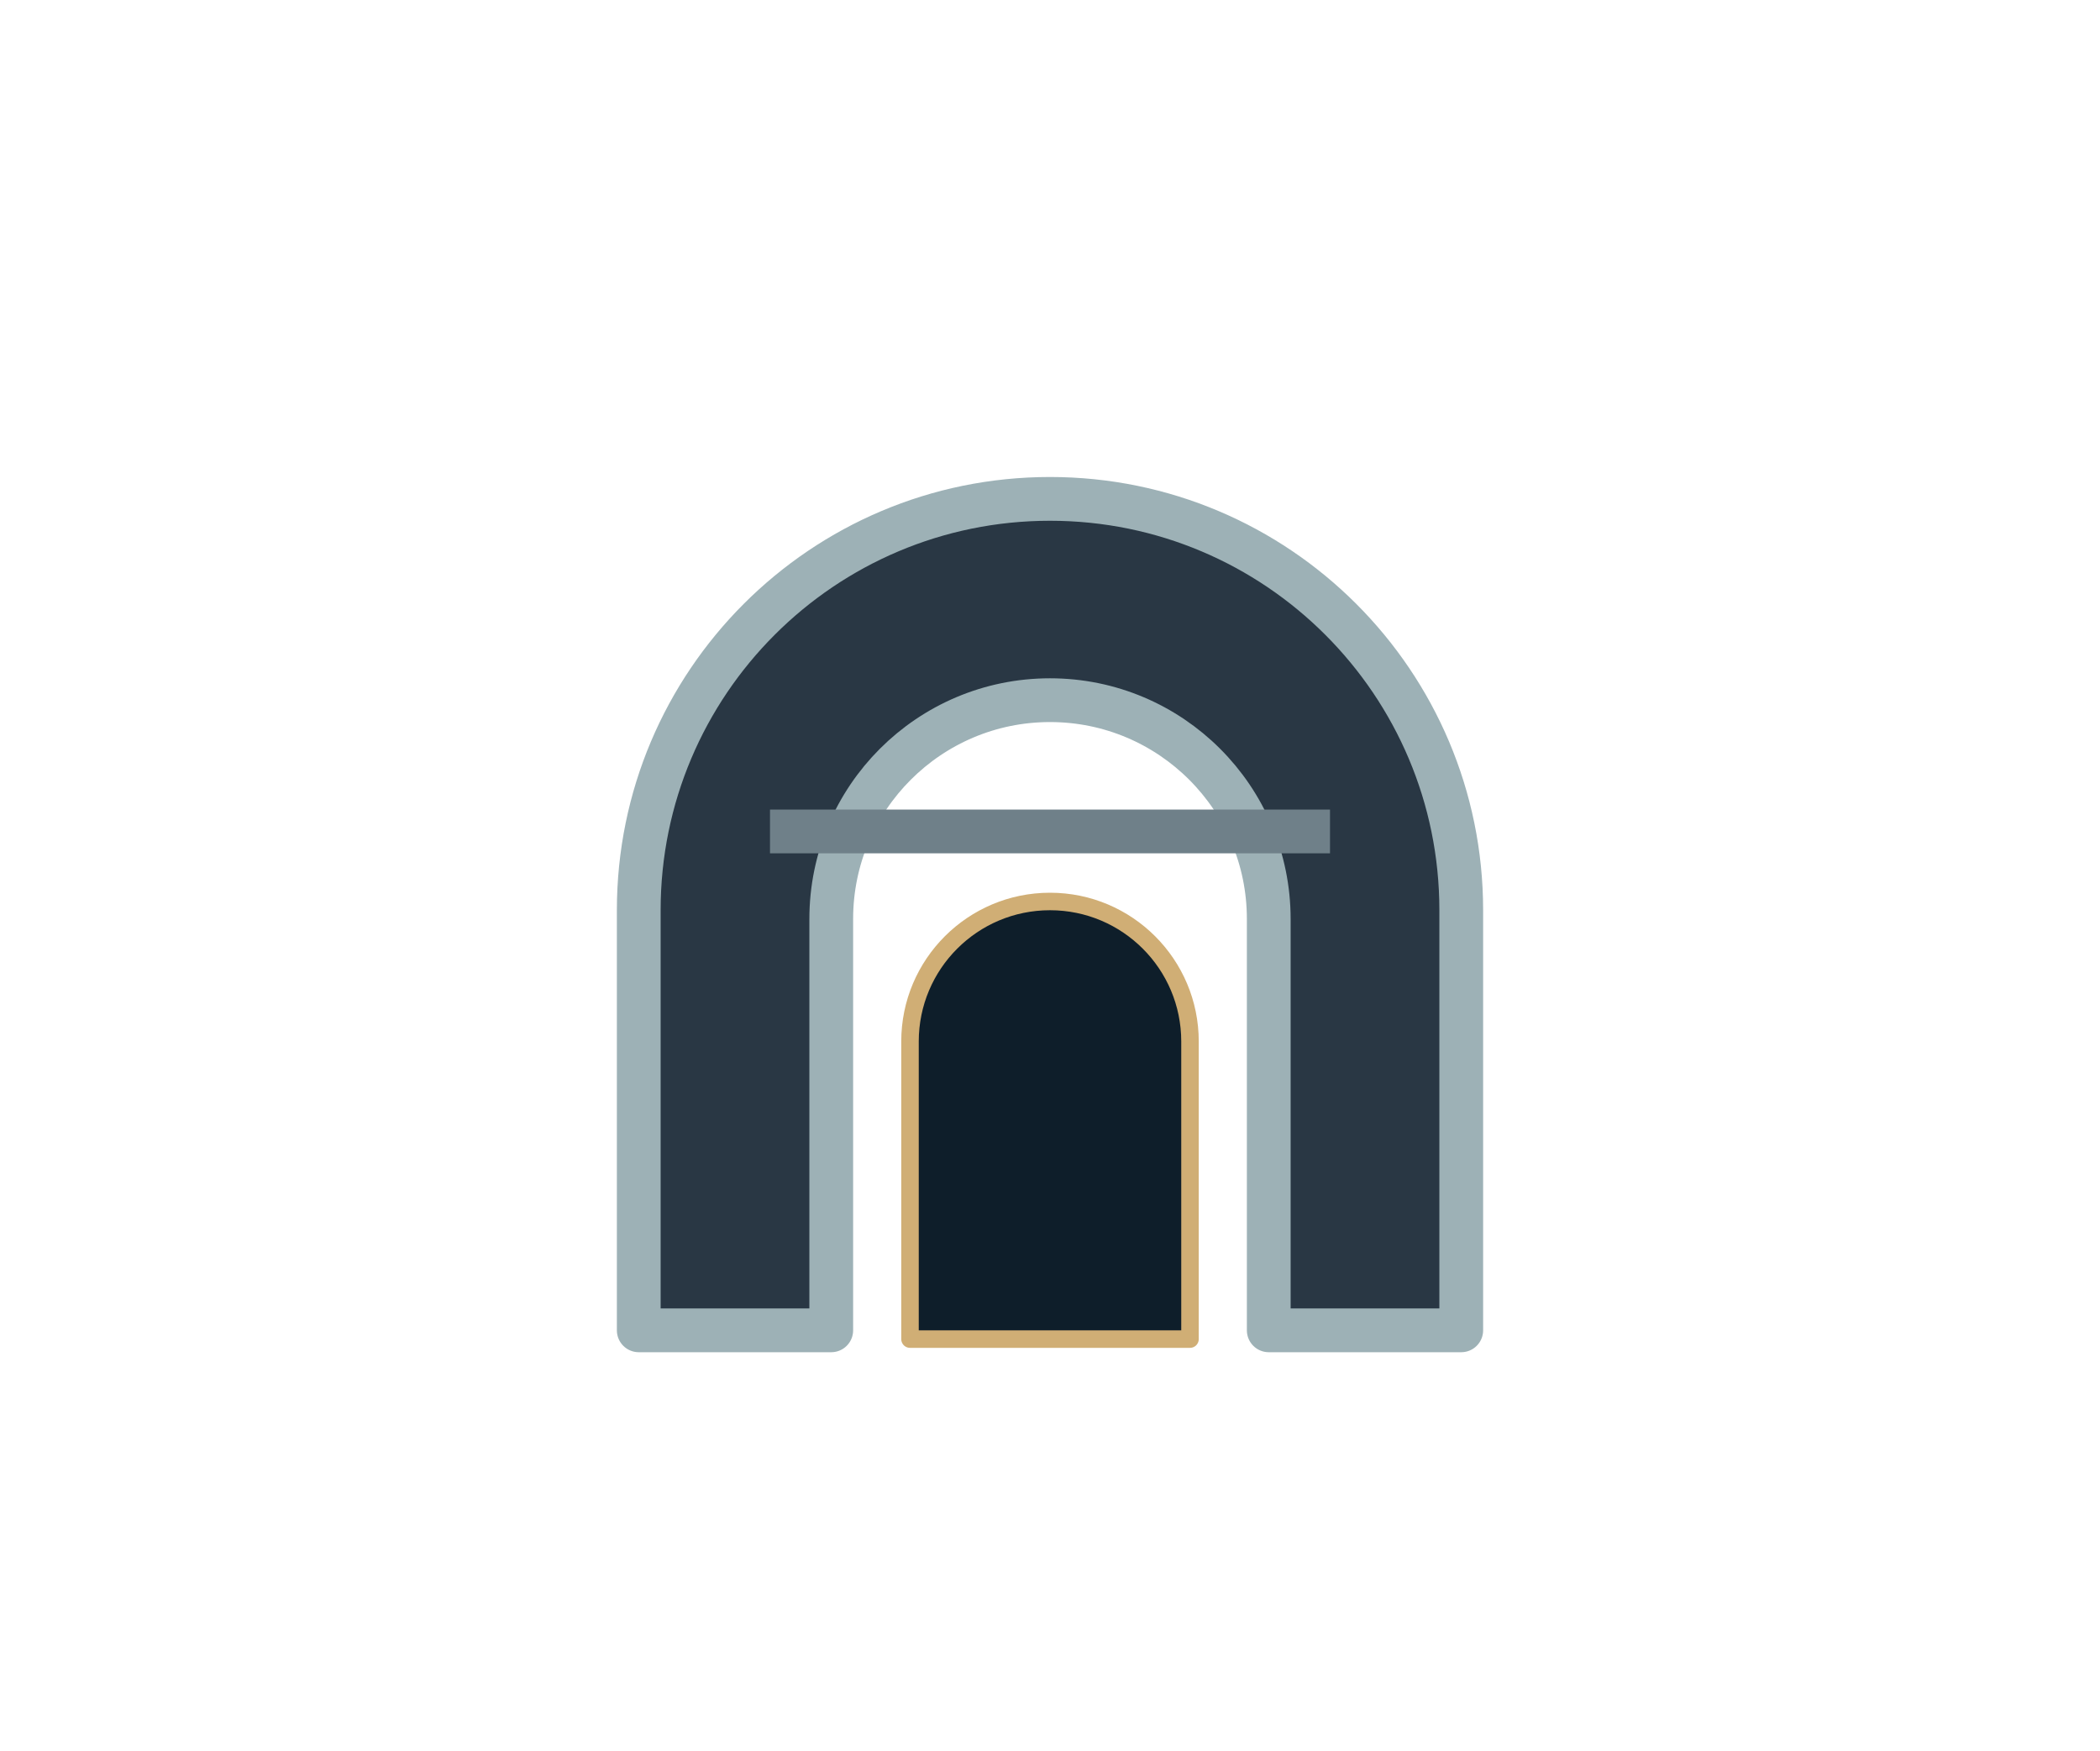
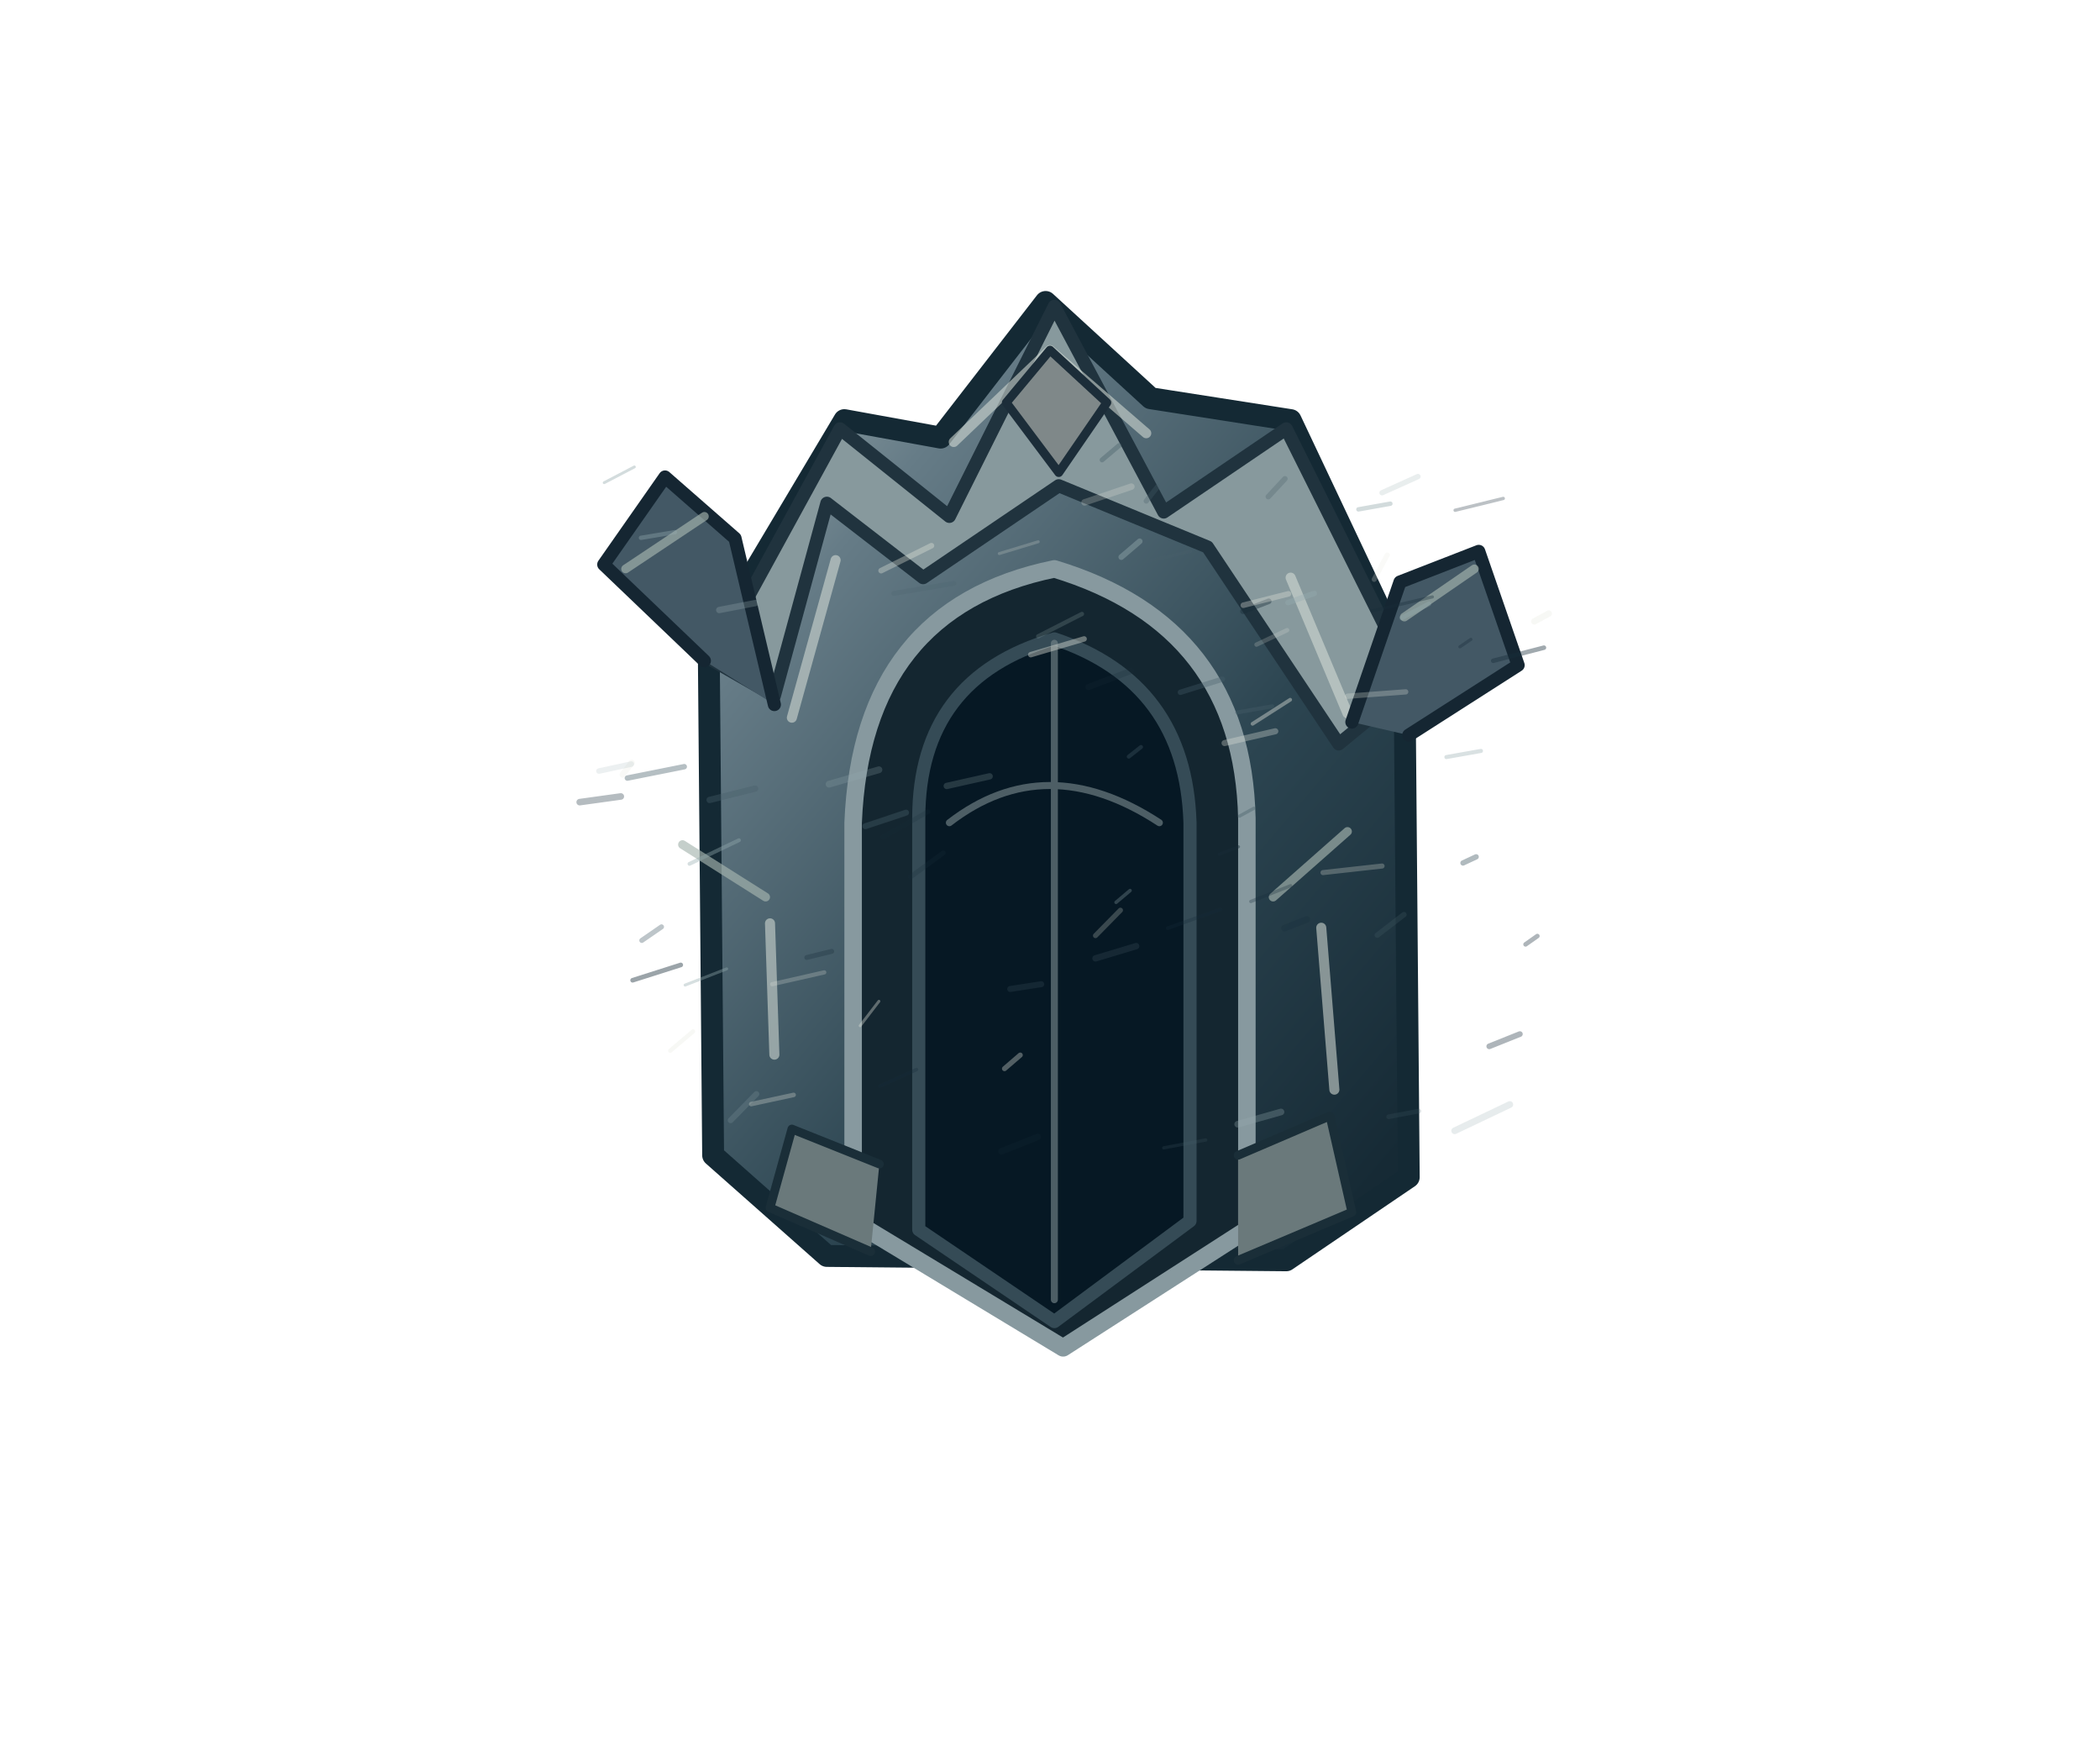
- <svg xmlns="http://www.w3.org/2000/svg" viewBox="0 0 240 200">
-   <g fill="none" stroke-linejoin="round">
-     <path d="M73 152V104a47 47 0 0 1 94 0v48h-22v-47a25 25 0 0 0-50 0v47Z" fill="#293744" stroke="#9db1b6" stroke-width="5" />
-     <path d="M104 153v-34a16 16 0 0 1 32 0v34Z" fill="#0e1e2a" stroke="#d0ae75" stroke-width="2" />
-     <path d="M88 95h64" stroke="#6f8089" stroke-width="5" />
+ <svg xmlns="http://www.w3.org/2000/svg" viewBox="0 0 480 400">
+   <defs>
+     <linearGradient id="slate" x1="0" y1="0" x2=".85" y2="1">
+       <stop stop-color="#a6b4b4" />
+       <stop offset=".24" stop-color="#667c87" />
+       <stop offset=".65" stop-color="#2c4551" />
+       <stop offset="1" stop-color="#162a35" />
+     </linearGradient>
+     <linearGradient id="snow" x1=".08" y1="0" x2=".85" y2="1">
+       <stop stop-color="#f1ede0" />
+       <stop offset=".46" stop-color="#cbd7d6" />
+       <stop offset="1" stop-color="#718e9c" />
+     </linearGradient>
+     <linearGradient id="wood" x1="0" y1="0" x2="1" y2=".8">
+       <stop stop-color="#a29b88" />
+       <stop offset=".21" stop-color="#756c62" />
+       <stop offset=".58" stop-color="#3c4447" />
+       <stop offset="1" stop-color="#1b2932" />
+     </linearGradient>
+     <linearGradient id="roof" x1=".18" y1="0" x2=".8" y2="1">
+       <stop stop-color="#96a5a9" />
+       <stop offset=".25" stop-color="#61727c" />
+       <stop offset=".54" stop-color="#394a54" />
+       <stop offset="1" stop-color="#172933" />
+     </linearGradient>
+     <linearGradient id="iron" x1="0" y1="0" x2=".86" y2="1">
+       <stop stop-color="#758992" />
+       <stop offset=".31" stop-color="#30454e" />
+       <stop offset=".69" stop-color="#1a2933" />
+       <stop offset="1" stop-color="#081820" />
+     </linearGradient>
+     <linearGradient id="bone" x1="0" y1="0" x2="1" y2="1">
+       <stop stop-color="#c4c2ae" />
+       <stop offset="1" stop-color="#4e6067" />
+     </linearGradient>
+     <radialGradient id="warm" cx=".47" cy=".52" r=".55">
+       <stop stop-color="#dd985b" stop-opacity=".67" />
+       <stop offset=".5" stop-color="#aa6b41" stop-opacity=".31" />
+       <stop offset="1" stop-color="#aa6b41" stop-opacity="0" />
+     </radialGradient>
+     <clipPath id="roofLeft">
+       <path d="M121 194L237 126 246 200 146 239Z" />
+     </clipPath>
+     <clipPath id="roofRight">
+       <path d="M237 126L361 195 337 240 246 200Z" />
+     </clipPath>
+   </defs>
+   <g stroke-linecap="round" stroke-linejoin="round">
+     <g>
+       <path d="M163 264L162 148 193 96 215 100 239 69 263 91 295 96 321 151 322 269 294 288 189 287Z" fill="url(#slate)" stroke="#142934" stroke-width="5" stroke-linejoin="round" stroke-linecap="round" />
+       <path d="M163 151l29-53 25 20 24-48 25 47 28-19 29 58-17 14-30-45-34-14-31 21-22-17-12 44Z" fill="#87999d" stroke="#20333e" stroke-width="3" stroke-linejoin="round" stroke-linecap="round" />
+       <path d="M195 279V188Q197 139 241 130Q284 143 285 187v94l-42 27Z" fill="#142630" stroke="#87999f" stroke-width="4" stroke-linejoin="round" stroke-linecap="round" />
+       <path d="M210 281v-94q0-32 31-41 30 10 31 42v91l-31 23Z" fill="#061824" stroke="#354b56" stroke-width="3" stroke-linejoin="round" stroke-linecap="round" />
+       <path d="M241 147v150M217 188q22-17 48 0" fill="none" stroke="#75858a" stroke-width="1.6" stroke-linejoin="round" stroke-linecap="round" opacity=".64" />
+       <path d="M181 164l10-36m104 4 13 31m-90-62 22-21 22 19M177 241l-1-30m126 1 3 37" fill="none" stroke="#d6ded6" stroke-width="2.3" stroke-linejoin="round" stroke-linecap="round" opacity=".57" />
+       <path d="M161 151l-23-22 14-20 16 14 9 38m145 7 25-16-9-26-18 7-11 32" fill="#435865" stroke="#152632" stroke-width="3" stroke-linejoin="round" stroke-linecap="round" />
+       <path d="M143 130l18-12m176 12-16 11m-165 52 19 12m133-15-17 15" fill="none" stroke="#a6b5af" stroke-width="2" stroke-linejoin="round" stroke-linecap="round" opacity=".65" />
+       <path d="M230 92l10-12 13 12-11 16Z" fill="#7f8889" stroke="#1c2d39" stroke-width="2" stroke-linejoin="round" stroke-linecap="round" />
+       <path d="M199 286l-23-10 5-18 20 8m82-2 21-9 5 22-26 11" fill="#6a797b" stroke="#1a2e38" stroke-width="2" stroke-linejoin="round" stroke-linecap="round" />
+       <g pointer-events="none">
+         <path d="M279.9 169.8l11.6 -2.7" fill="none" stroke="#e6e8de" stroke-width="1.39" stroke-linejoin="round" stroke-linecap="round" opacity="0.32" />
+         <path d="M284.1 139.7l5.9 -2.3" fill="none" stroke="#172b38" stroke-width="1.27" stroke-linejoin="round" stroke-linecap="round" opacity="0.40" />
+         <path d="M255.1 206.2l3.2 -2.7" fill="none" stroke="#96acaf" stroke-width="0.79" stroke-linejoin="round" stroke-linecap="round" opacity="0.29" />
+         <path d="M261.8 128.4l10.3 -2.4" fill="none" stroke="#475e69" stroke-width="0.72" stroke-linejoin="round" stroke-linecap="round" opacity="0.44" />
+         <path d="M176.5 224.9l11.9 -2.7" fill="none" stroke="#e6e8de" stroke-width="0.96" stroke-linejoin="round" stroke-linecap="round" opacity="0.24" />
+         <path d="M348.7 215.8l2.7 -1.9" fill="none" stroke="#172b38" stroke-width="1.04" stroke-linejoin="round" stroke-linecap="round" opacity="0.35" />
+         <path d="M156.6 225.1l9.5 -3.7" fill="none" stroke="#96acaf" stroke-width="0.67" stroke-linejoin="round" stroke-linecap="round" opacity="0.39" />
+         <path d="M283.3 186.5l3.3 -1.8" fill="none" stroke="#475e69" stroke-width="0.74" stroke-linejoin="round" stroke-linecap="round" opacity="0.40" />
+         <path d="M284.2 138.3l10.3 -2.6" fill="none" stroke="#e6e8de" stroke-width="1.28" stroke-linejoin="round" stroke-linecap="round" opacity="0.33" />
+         <path d="M278.7 195.2l4.4 -1.7" fill="none" stroke="#172b38" stroke-width="0.69" stroke-linejoin="round" stroke-linecap="round" opacity="0.42" />
+         <path d="M282.9 256.9l9.9 -2.8" fill="none" stroke="#96acaf" stroke-width="1.52" stroke-linejoin="round" stroke-linecap="round" opacity="0.30" />
+         <path d="M251.9 105.1l3.9 -3.3" fill="none" stroke="#475e69" stroke-width="1.11" stroke-linejoin="round" stroke-linecap="round" opacity="0.40" />
+         <path d="M142.3 177.0l2.1 -2.7" fill="none" stroke="#e6e8de" stroke-width="1.38" stroke-linejoin="round" stroke-linecap="round" opacity="0.25" />
+         <path d="M313.6 139.6l13.8 -3.2" fill="none" stroke="#172b38" stroke-width="0.72" stroke-linejoin="round" stroke-linecap="round" opacity="0.34" />
+         <path d="M330.6 173.0l7.9 -1.4" fill="none" stroke="#96acaf" stroke-width="0.93" stroke-linejoin="round" stroke-linecap="round" opacity="0.36" />
+         <path d="M162.2 182.8l10.4 -2.6" fill="none" stroke="#475e69" stroke-width="1.44" stroke-linejoin="round" stroke-linecap="round" opacity="0.38" />
+         <path d="M250.4 213.8l5.7 -5.8" fill="none" stroke="#e6e8de" stroke-width="1.16" stroke-linejoin="round" stroke-linecap="round" opacity="0.23" />
+         <path d="M144.6 224.0l11.0 -3.5" fill="none" stroke="#172b38" stroke-width="1.06" stroke-linejoin="round" stroke-linecap="round" opacity="0.43" />
+         <path d="M256.3 127.3l4.2 -3.6" fill="none" stroke="#96acaf" stroke-width="1.31" stroke-linejoin="round" stroke-linecap="round" opacity="0.42" />
+         <path d="M197.8 188.8l9.3 -3.1" fill="none" stroke="#475e69" stroke-width="1.36" stroke-linejoin="round" stroke-linecap="round" opacity="0.38" />
+         <path d="M286.3 165.4l8.6 -5.5" fill="none" stroke="#e6e8de" stroke-width="0.85" stroke-linejoin="round" stroke-linecap="round" opacity="0.41" />
+         <path d="M201.1 248.2l8.4 -3.8" fill="none" stroke="#172b38" stroke-width="0.80" stroke-linejoin="round" stroke-linecap="round" opacity="0.28" />
+         <path d="M315.9 112.6l8.2 -3.7" fill="none" stroke="#96acaf" stroke-width="1.22" stroke-linejoin="round" stroke-linecap="round" opacity="0.21" />
+         <path d="M266.0 262.3l9.6 -1.8" fill="none" stroke="#475e69" stroke-width="0.74" stroke-linejoin="round" stroke-linecap="round" opacity="0.20" />
+         <path d="M196.6 234.4l4.3 -5.6" fill="none" stroke="#e6e8de" stroke-width="0.65" stroke-linejoin="round" stroke-linecap="round" opacity="0.36" />
+         <path d="M201.8 191.3l10.3 -5.8" fill="none" stroke="#172b38" stroke-width="1.09" stroke-linejoin="round" stroke-linecap="round" opacity="0.18" />
+         <path d="M237.3 145.4l10.0 -5.1" fill="none" stroke="#96acaf" stroke-width="0.98" stroke-linejoin="round" stroke-linecap="round" opacity="0.22" />
+         <path d="M314.8 213.7l6.1 -4.7" fill="none" stroke="#475e69" stroke-width="1.23" stroke-linejoin="round" stroke-linecap="round" opacity="0.25" />
+         <path d="M201.4 130.4l11.5 -5.7" fill="none" stroke="#e6e8de" stroke-width="1.28" stroke-linejoin="round" stroke-linecap="round" opacity="0.35" />
+         <path d="M248.8 157.0l9.7 -3.7" fill="none" stroke="#172b38" stroke-width="1.40" stroke-linejoin="round" stroke-linecap="round" opacity="0.22" />
+         <path d="M167.0 256.0l5.9 -6.0" fill="none" stroke="#96acaf" stroke-width="1.32" stroke-linejoin="round" stroke-linecap="round" opacity="0.20" />
+         <path d="M334.4 197.2l3.0 -1.4" fill="none" stroke="#475e69" stroke-width="1.22" stroke-linejoin="round" stroke-linecap="round" opacity="0.43" />
+         <path d="M153.2 240.1l5.2 -4.4" fill="none" stroke="#e6e8de" stroke-width="0.98" stroke-linejoin="round" stroke-linecap="round" opacity="0.31" />
+         <path d="M285.9 206.0l9.1 -3.6" fill="none" stroke="#172b38" stroke-width="0.76" stroke-linejoin="round" stroke-linecap="round" opacity="0.28" />
+         <path d="M310.5 116.4l7.3 -1.3" fill="none" stroke="#96acaf" stroke-width="1.01" stroke-linejoin="round" stroke-linecap="round" opacity="0.43" />
+         <path d="M262.0 114.5l2.6 -3.3" fill="none" stroke="#475e69" stroke-width="1.19" stroke-linejoin="round" stroke-linecap="round" opacity="0.30" />
+         <path d="M228.4 126.5l8.9 -2.7" fill="none" stroke="#e6e8de" stroke-width="0.68" stroke-linejoin="round" stroke-linecap="round" opacity="0.21" />
+         <path d="M340.4 239.1l7.0 -2.8" fill="none" stroke="#172b38" stroke-width="1.30" stroke-linejoin="round" stroke-linecap="round" opacity="0.35" />
+         <path d="M146.5 122.9l7.8 -1.3" fill="none" stroke="#96acaf" stroke-width="0.98" stroke-linejoin="round" stroke-linecap="round" opacity="0.37" />
+         <path d="M230.9 226.0l7.1 -1.1" fill="none" stroke="#475e69" stroke-width="1.37" stroke-linejoin="round" stroke-linecap="round" opacity="0.21" />
+         <path d="M314.1 132.4l3.0 -5.6" fill="none" stroke="#e6e8de" stroke-width="1.14" stroke-linejoin="round" stroke-linecap="round" opacity="0.22" />
+         <path d="M228.9 263.1l8.3 -3.3" fill="none" stroke="#172b38" stroke-width="1.51" stroke-linejoin="round" stroke-linecap="round" opacity="0.18" />
+         <path d="M294.4 137.7l6.0 -2.1" fill="none" stroke="#96acaf" stroke-width="1.24" stroke-linejoin="round" stroke-linecap="round" opacity="0.37" />
+         <path d="M282.8 162.8l8.0 -1.4" fill="none" stroke="#475e69" stroke-width="0.92" stroke-linejoin="round" stroke-linecap="round" opacity="0.35" />
+         <path d="M287.2 147.3l7.0 -3.3" fill="none" stroke="#e6e8de" stroke-width="0.99" stroke-linejoin="round" stroke-linecap="round" opacity="0.20" />
+         <path d="M266.9 212.1l12.1 -4.3" fill="none" stroke="#172b38" stroke-width="0.82" stroke-linejoin="round" stroke-linecap="round" opacity="0.28" />
+         <path d="M216.4 179.6l9.8 -2.2" fill="none" stroke="#96acaf" stroke-width="1.45" stroke-linejoin="round" stroke-linecap="round" opacity="0.22" />
+         <path d="M204.3 135.6l13.7 -2.3" fill="none" stroke="#475e69" stroke-width="1.14" stroke-linejoin="round" stroke-linecap="round" opacity="0.20" />
+         <path d="M308.0 159.1l13.3 -1.0" fill="none" stroke="#e6e8de" stroke-width="1.21" stroke-linejoin="round" stroke-linecap="round" opacity="0.27" />
+         <path d="M341.3 151.0l11.6 -3.0" fill="none" stroke="#172b38" stroke-width="1.03" stroke-linejoin="round" stroke-linecap="round" opacity="0.41" />
+         <path d="M332.5 258.4l12.6 -6.0" fill="none" stroke="#96acaf" stroke-width="1.54" stroke-linejoin="round" stroke-linecap="round" opacity="0.23" />
+         <path d="M146.7 214.9l4.5 -3.1" fill="none" stroke="#475e69" stroke-width="1.15" stroke-linejoin="round" stroke-linecap="round" opacity="0.36" />
+         <path d="M247.9 114.8l10.7 -3.6" fill="none" stroke="#e6e8de" stroke-width="1.48" stroke-linejoin="round" stroke-linecap="round" opacity="0.24" />
+         <path d="M208.1 200.4l7.5 -5.5" fill="none" stroke="#172b38" stroke-width="1.12" stroke-linejoin="round" stroke-linecap="round" opacity="0.23" />
+         <path d="M189.5 179.2l11.4 -3.3" fill="none" stroke="#96acaf" stroke-width="1.55" stroke-linejoin="round" stroke-linecap="round" opacity="0.23" />
+         <path d="M269.8 158.2l9.6 -3.0" fill="none" stroke="#475e69" stroke-width="1.22" stroke-linejoin="round" stroke-linecap="round" opacity="0.34" />
+         <path d="M229.6 244.2l3.6 -3.1" fill="none" stroke="#e6e8de" stroke-width="1.16" stroke-linejoin="round" stroke-linecap="round" opacity="0.34" />
+         <path d="M132.5 183.3l9.4 -1.3" fill="none" stroke="#172b38" stroke-width="1.50" stroke-linejoin="round" stroke-linecap="round" opacity="0.32" />
+         <path d="M164.4 139.4l8.3 -1.6" fill="none" stroke="#96acaf" stroke-width="1.45" stroke-linejoin="round" stroke-linecap="round" opacity="0.29" />
+         <path d="M289.9 113.5l3.8 -4.1" fill="none" stroke="#475e69" stroke-width="1.24" stroke-linejoin="round" stroke-linecap="round" opacity="0.29" />
+         <path d="M302.4 199.4l13.5 -1.5" fill="none" stroke="#e6e8de" stroke-width="1.16" stroke-linejoin="round" stroke-linecap="round" opacity="0.26" />
+         <path d="M333.7 147.8l2.5 -1.7" fill="none" stroke="#172b38" stroke-width="0.72" stroke-linejoin="round" stroke-linecap="round" opacity="0.35" />
+         <path d="M320.4 141.2l6.2 -3.2" fill="none" stroke="#96acaf" stroke-width="1.06" stroke-linejoin="round" stroke-linecap="round" opacity="0.35" />
+         <path d="M250.4 219.0l9.3 -2.8" fill="none" stroke="#475e69" stroke-width="1.45" stroke-linejoin="round" stroke-linecap="round" opacity="0.24" />
+         <path d="M350.7 142.0l3.3 -1.8" fill="none" stroke="#e6e8de" stroke-width="1.46" stroke-linejoin="round" stroke-linecap="round" opacity="0.31" />
+         <path d="M332.6 116.6l11.0 -2.7" fill="none" stroke="#172b38" stroke-width="0.76" stroke-linejoin="round" stroke-linecap="round" opacity="0.29" />
+         <path d="M157.6 197.4l11.3 -5.4" fill="none" stroke="#96acaf" stroke-width="0.88" stroke-linejoin="round" stroke-linecap="round" opacity="0.39" />
+         <path d="M317.4 255.2l6.9 -1.3" fill="none" stroke="#475e69" stroke-width="1.06" stroke-linejoin="round" stroke-linecap="round" opacity="0.20" />
+         <path d="M235.6 149.6l12.2 -3.6" fill="none" stroke="#e6e8de" stroke-width="1.24" stroke-linejoin="round" stroke-linecap="round" opacity="0.41" />
+         <path d="M184.4 218.8l5.7 -1.4" fill="none" stroke="#172b38" stroke-width="1.12" stroke-linejoin="round" stroke-linecap="round" opacity="0.30" />
+         <path d="M136.9 176.2l7.4 -1.6" fill="none" stroke="#96acaf" stroke-width="1.26" stroke-linejoin="round" stroke-linecap="round" opacity="0.18" />
+         <path d="M258.0 172.9l2.8 -2.2" fill="none" stroke="#475e69" stroke-width="0.91" stroke-linejoin="round" stroke-linecap="round" opacity="0.33" />
+         <path d="M171.7 252.3l9.7 -2.1" fill="none" stroke="#e6e8de" stroke-width="1.03" stroke-linejoin="round" stroke-linecap="round" opacity="0.29" />
+         <path d="M293.6 212.1l5.1 -2.0" fill="none" stroke="#172b38" stroke-width="1.52" stroke-linejoin="round" stroke-linecap="round" opacity="0.28" />
+         <path d="M138.1 110.3l6.9 -3.6" fill="none" stroke="#96acaf" stroke-width="0.65" stroke-linejoin="round" stroke-linecap="round" opacity="0.42" />
+         <path d="M143.4 177.8l13.0 -2.6" fill="none" stroke="#475e69" stroke-width="1.24" stroke-linejoin="round" stroke-linecap="round" opacity="0.40" />
+       </g>
+     </g>
  </g>
</svg>
